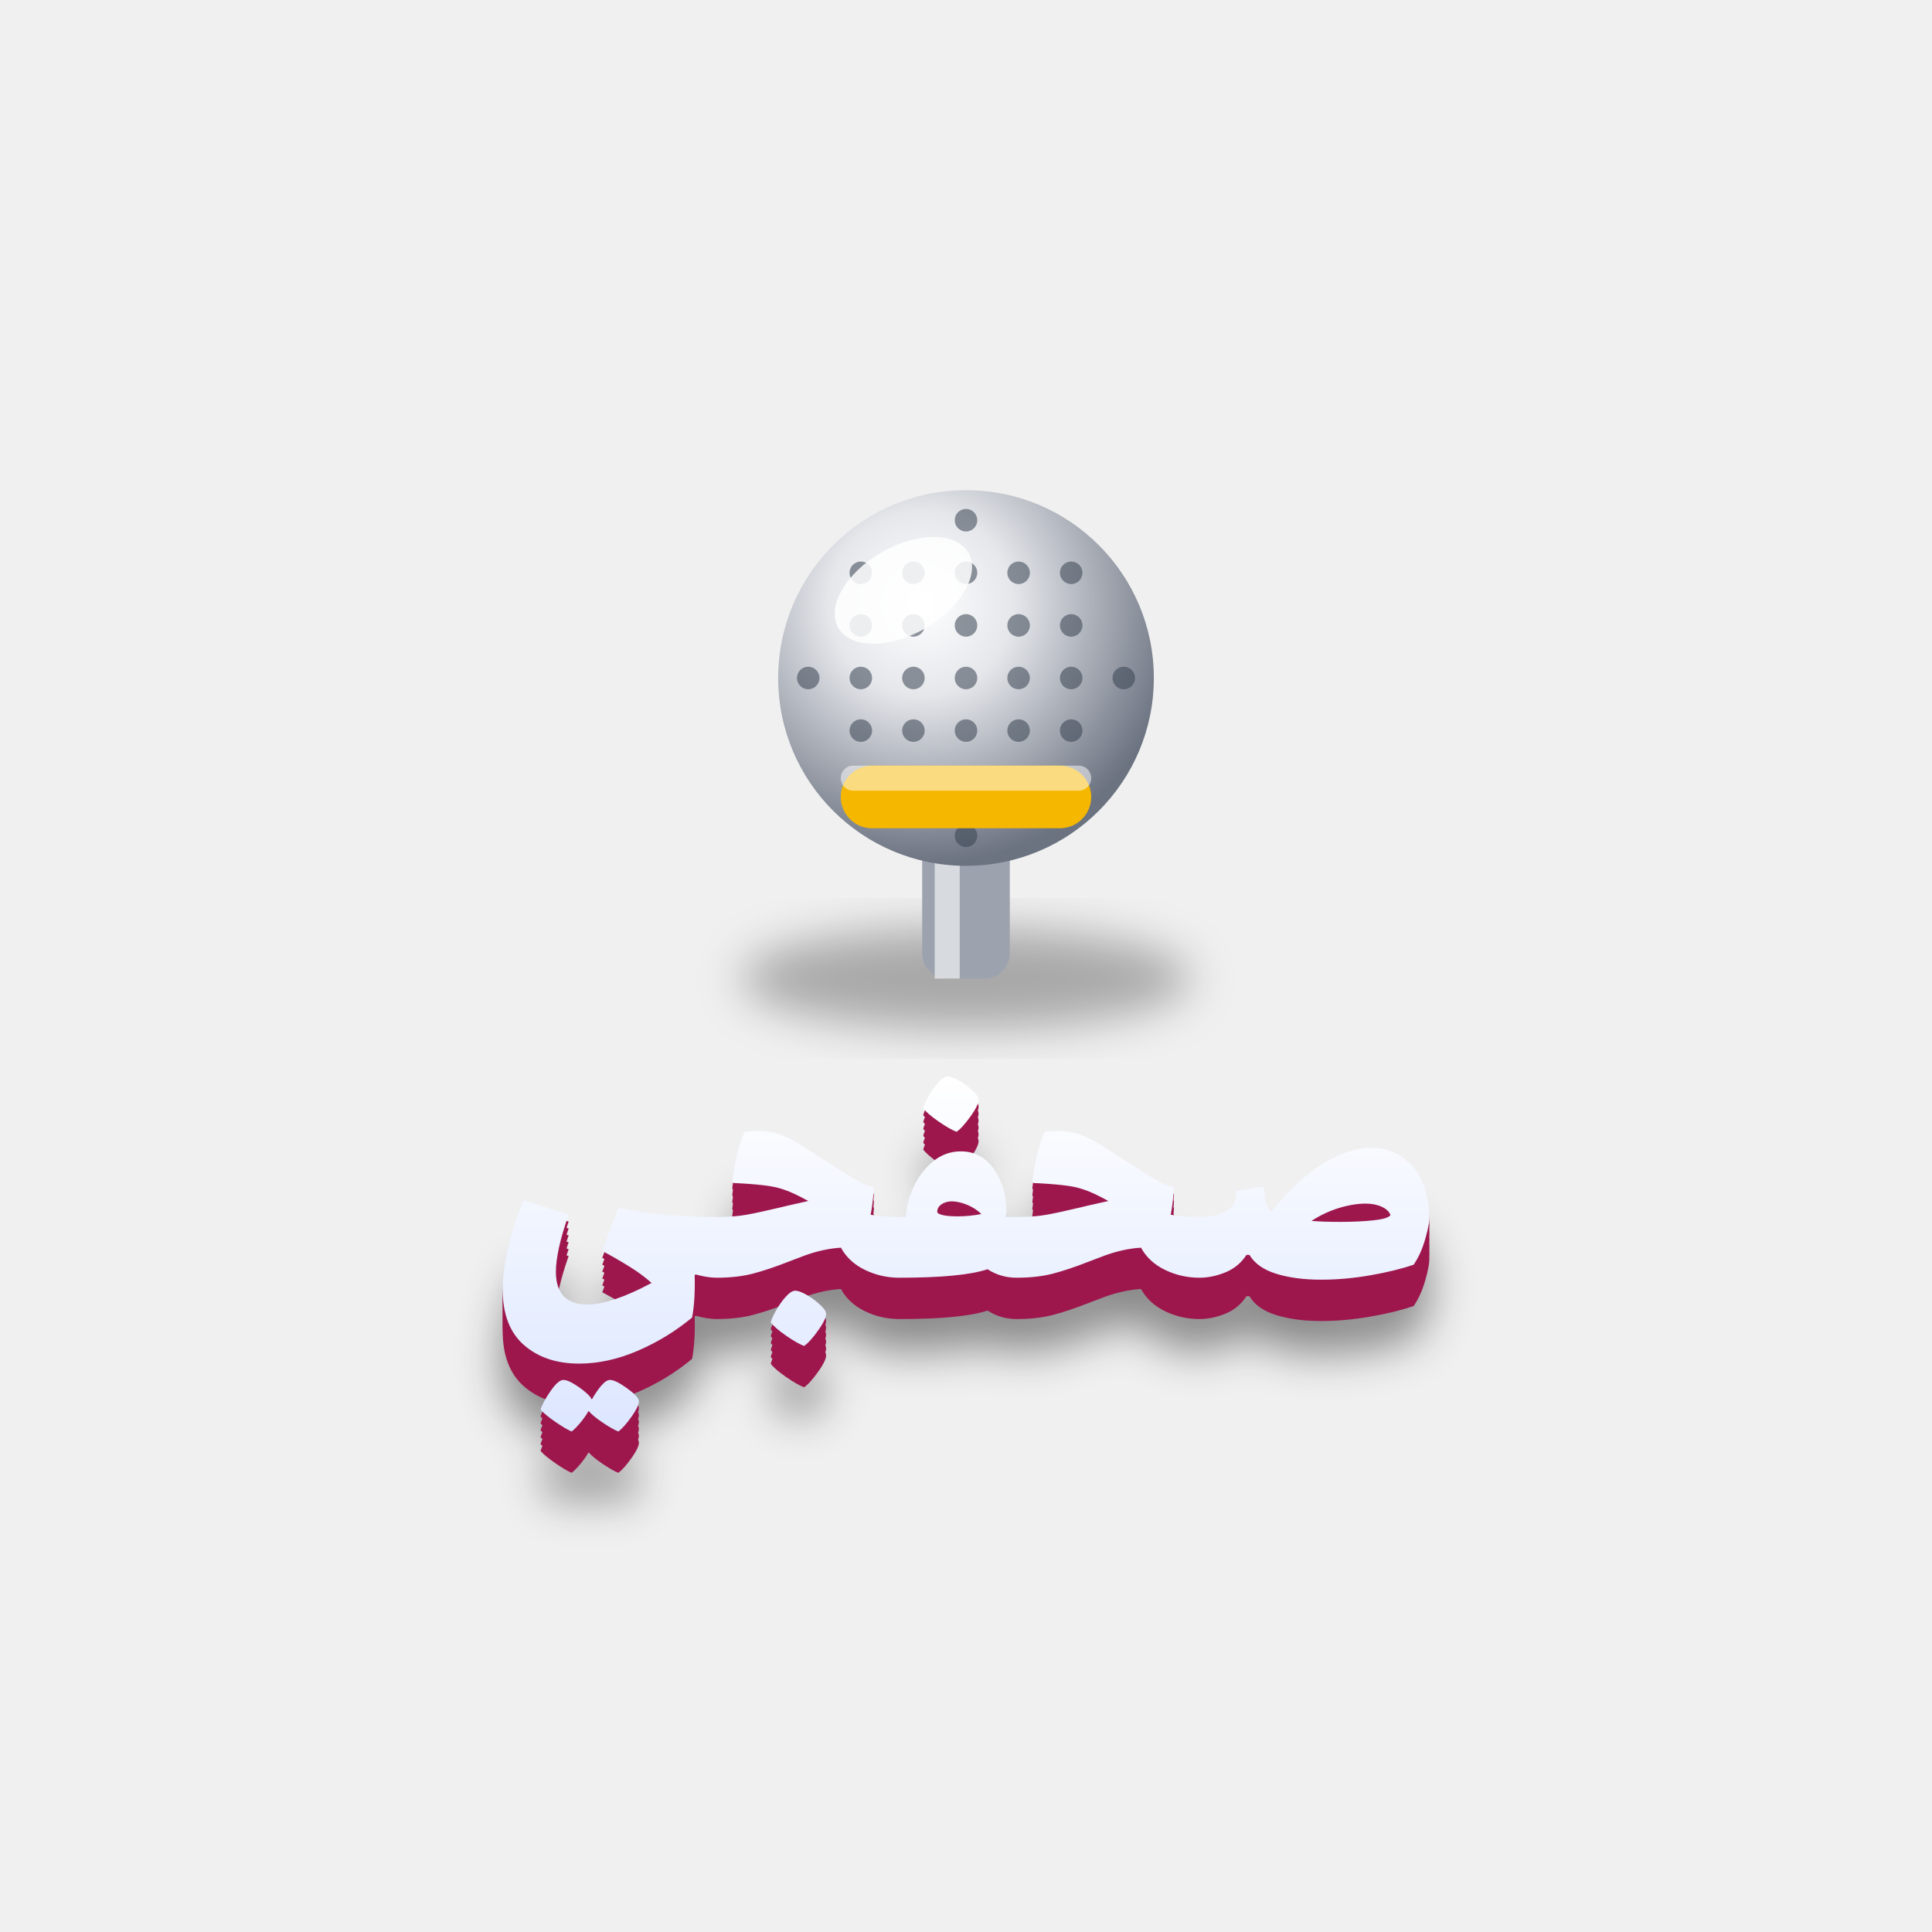
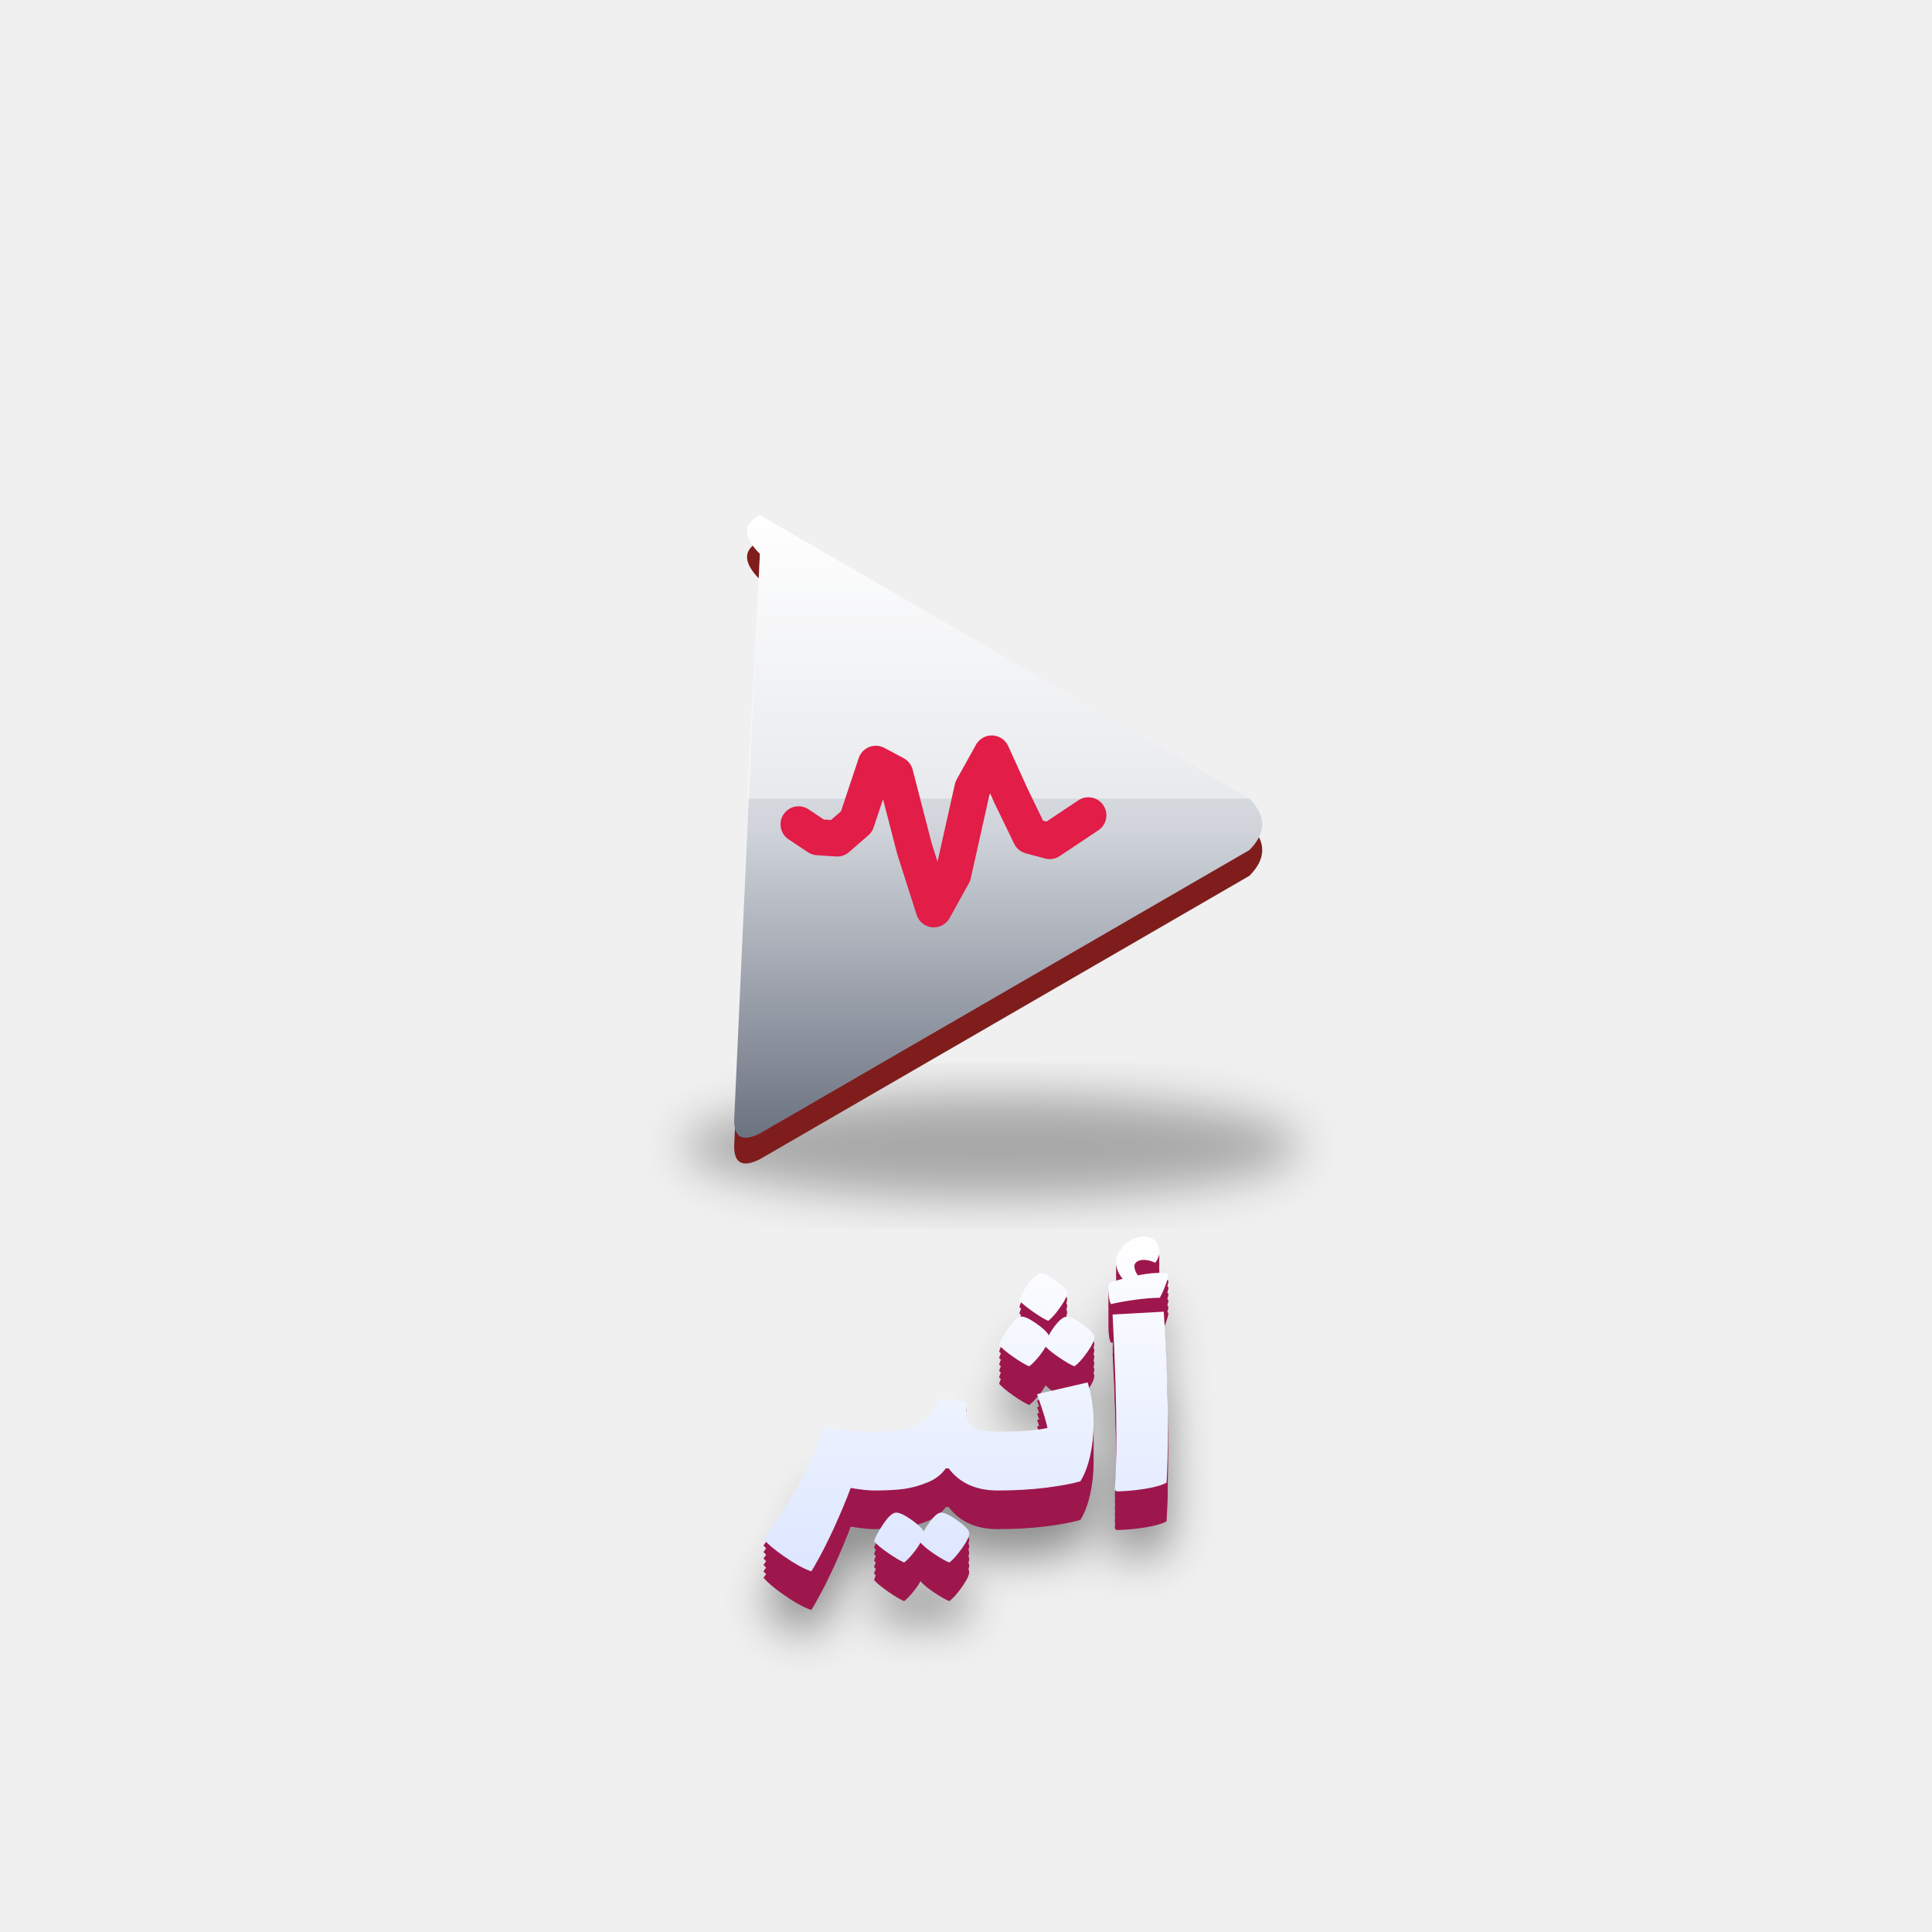
<svg xmlns="http://www.w3.org/2000/svg" xmlns:xlink="http://www.w3.org/1999/xlink" viewBox="0 0 108 108" width="108" height="108">
  <defs>
    <filter id="bl" x="-30%" y="-30%" width="160%" height="160%">
      <feGaussianBlur stdDeviation="1.8" />
    </filter>
    <linearGradient id="hlg" x1="0" y1="0" x2="0" y2="1">
      <stop offset="0" stop-color="#fff" stop-opacity=".55" />
      <stop offset="1" stop-color="#fff" stop-opacity="0" />
    </linearGradient>
    <linearGradient id="gloss" x1="0" y1="0" x2="0" y2="1">
      <stop offset="0" stop-color="#fff" stop-opacity=".42" />
      <stop offset=".55" stop-color="#fff" stop-opacity=".06" />
      <stop offset="1" stop-color="#fff" stop-opacity="0" />
    </linearGradient>
    <linearGradient id="shade" x1="0" y1="0" x2="0" y2="1">
      <stop offset=".55" stop-color="#000" stop-opacity="0" />
      <stop offset="1" stop-color="#000" stop-opacity=".35" />
    </linearGradient>
    <linearGradient id="wf" x1="0" y1="0" x2="0" y2="1">
      <stop offset="0" stop-color="#FFFFFF" />
      <stop offset="1" stop-color="#DCE6FF" />
    </linearGradient>
+     <linearGradient id="gf" x1="0" y1="0" x2="0" y2="1">
+       <stop offset="0" stop-color="#FFF4C2" />
+       <stop offset=".5" stop-color="#F6C343" />
+       <stop offset="1" stop-color="#C98A12" />
+     </linearGradient>
    <radialGradient id="bg" cx="30%" cy="15%" r="100%">
      <stop offset="0" stop-color="#FDBA74" />
-       <stop offset=".5" stop-color="#F43F5E" />
+       <stop offset="0.5" stop-color="#F43F5E" />
      <stop offset="1" stop-color="#9D174D" />
    </radialGradient>
    <radialGradient id="mh" cx="38%" cy="30%" r="70%">
      <stop offset="0" stop-color="#FFFFFF" />
      <stop offset=".35" stop-color="#E5E7EB" />
      <stop offset="1" stop-color="#6B7280" />
    </radialGradient>
  </defs>
-   <g transform="translate(54 54) scale(.7) translate(-54 -57)">
-     <ellipse cx="54" cy="58" rx="18" ry="4" fill="#000" opacity=".3" filter="url(#bl)" />
-     <rect x="50.5" y="44" width="7" height="14" rx="2" fill="#9CA3AF" />
-     <rect x="51.5" y="44" width="2" height="14" fill="#fff" opacity=".6" />
-     <circle cx="54" cy="34" r="15" fill="url(#mh)" />
-     <circle cx="41.4" cy="34.0" r=".9" fill="#374151" opacity=".55" />
-     <circle cx="45.6" cy="25.6" r=".9" fill="#374151" opacity=".55" />
-     <circle cx="45.6" cy="29.8" r=".9" fill="#374151" opacity=".55" />
-     <circle cx="45.6" cy="34.0" r=".9" fill="#374151" opacity=".55" />
-     <circle cx="45.6" cy="38.2" r=".9" fill="#374151" opacity=".55" />
-     <circle cx="45.6" cy="42.4" r=".9" fill="#374151" opacity=".55" />
-     <circle cx="49.8" cy="25.6" r=".9" fill="#374151" opacity=".55" />
-     <circle cx="49.8" cy="29.8" r=".9" fill="#374151" opacity=".55" />
-     <circle cx="49.8" cy="34.0" r=".9" fill="#374151" opacity=".55" />
-     <circle cx="49.8" cy="38.2" r=".9" fill="#374151" opacity=".55" />
-     <circle cx="49.8" cy="42.4" r=".9" fill="#374151" opacity=".55" />
-     <circle cx="54.0" cy="21.4" r=".9" fill="#374151" opacity=".55" />
-     <circle cx="54.0" cy="25.6" r=".9" fill="#374151" opacity=".55" />
-     <circle cx="54.0" cy="29.8" r=".9" fill="#374151" opacity=".55" />
-     <circle cx="54.0" cy="34.0" r=".9" fill="#374151" opacity=".55" />
-     <circle cx="54.0" cy="38.2" r=".9" fill="#374151" opacity=".55" />
-     <circle cx="54.0" cy="42.4" r=".9" fill="#374151" opacity=".55" />
-     <circle cx="54.0" cy="46.6" r=".9" fill="#374151" opacity=".55" />
-     <circle cx="58.2" cy="25.6" r=".9" fill="#374151" opacity=".55" />
-     <circle cx="58.2" cy="29.8" r=".9" fill="#374151" opacity=".55" />
-     <circle cx="58.2" cy="34.0" r=".9" fill="#374151" opacity=".55" />
-     <circle cx="58.2" cy="38.2" r=".9" fill="#374151" opacity=".55" />
-     <circle cx="58.2" cy="42.4" r=".9" fill="#374151" opacity=".55" />
-     <circle cx="62.4" cy="25.6" r=".9" fill="#374151" opacity=".55" />
-     <circle cx="62.4" cy="29.8" r=".9" fill="#374151" opacity=".55" />
-     <circle cx="62.4" cy="34.0" r=".9" fill="#374151" opacity=".55" />
-     <circle cx="62.4" cy="38.2" r=".9" fill="#374151" opacity=".55" />
-     <circle cx="62.4" cy="42.4" r=".9" fill="#374151" opacity=".55" />
-     <circle cx="66.6" cy="34.0" r=".9" fill="#374151" opacity=".55" />
-     <ellipse cx="49" cy="27" rx="6" ry="3.5" fill="#fff" opacity=".85" transform="rotate(-30 49 27)" />
-     <rect x="44" y="41" width="20" height="5" rx="2.5" fill="#F5B700" />
-     <rect x="44" y="41" width="20" height="2" rx="1" fill="#fff" opacity=".5" />
+   <defs>
+     <linearGradient id="scr" x1="0" y1="0" x2="0" y2="1">
+       <stop offset="0" stop-color="#2B1030" />
+       <stop offset="1" stop-color="#0B0410" />
+     </linearGradient>
+     <linearGradient id="chrome" x1="0" y1="0" x2="0" y2="1">
+       <stop offset="0" stop-color="#FFFFFF" />
+       <stop offset=".5" stop-color="#D1D5DB" />
+       <stop offset="1" stop-color="#6B7280" />
+     </linearGradient>
+     <linearGradient id="red" x1="0" y1="0" x2="0" y2="1">
+       <stop offset="0" stop-color="#FF6B81" />
+       <stop offset="1" stop-color="#B0102F" />
+     </linearGradient>
+   </defs>
+   <g transform="translate(54 54) scale(.72) translate(-54 -50)">
+     <ellipse cx="56" cy="64" rx="24" ry="4" fill="#000" opacity=".3" filter="url(#bl)" />
+     <path d="M38 18 Q36 16 38 15 L76 37 Q78 39 76 41 L38 63 Q36 64 36 62 Z" transform="translate(0 2)" fill="#7F1D1D" />
+     <path d="M38 18 Q36 16 38 15 L76 37 Q78 39 76 41 L38 63 Q36 64 36 62 Z" fill="url(#chrome)" />
+     <path d="M38 18 Q36 16 38 15 L76 37 L37 37 Z" fill="#fff" opacity=".45" />
+     <path d="M41 39 L42.5 40.0 L44.0 40.1 L45.5 38.8 L47.0 34.3 L48.5 35.1 L50.0 40.9 L51.5 45.6 L53.0 42.9 L54.5 36.2 L56.0 33.5 L57.5 36.8 L59.0 39.9 L60.5 40.3 L62.0 39.3 L63.5 38.3" fill="none" stroke="#E11D48" stroke-width="2.8" stroke-linecap="round" stroke-linejoin="round" />
    <defs>
-       <path id="w" d="M712 -93Q712 -45 706.0 -22.5Q700 0 685 0Q658 0 621 -10L618 -8Q620 71 610 122Q534 185 443.0 224.0Q352 263 264 263Q160 263 95.0 206.0Q30 149 30 36Q30 -18 46.0 -89.0Q62 -160 94 -238L232 -193Q193 -82 193 -18Q193 32 217.5 57.0Q242 82 288 82Q363 82 486 16Q457 -10 420 -33Q375 -61 335 -82L384 -214Q462 -198 524 -193Q603 -186 685 -186Q701 -186 706.5 -163.0Q712 -140 712 -93ZM384 471Q365 463 336.0 443.5Q307 424 293 408Q283 426 267.0 445.0Q251 464 241 471Q221 462 190.0 440.5Q159 419 146 404Q152 383 176.0 348.0Q200 313 216 313Q232 313 264.0 335.5Q296 358 303 373Q317 348 332.0 330.5Q347 313 359 313Q375 313 409.5 337.5Q444 362 447 376Q449 391 425.0 425.0Q401 459 384 471ZM1272 -93Q1272 -45 1266.0 -22.5Q1260 0 1245 0Q1189 0 1139.5 -24.0Q1090 -48 1066 -92Q1013 -89 955 -68Q928 -58 905 -49Q844 -25 796.0 -12.5Q748 0 685 0Q670 0 664.0 -22.5Q658 -45 658 -93Q658 -140 663.5 -163.0Q669 -186 685 -186Q739 -186 777.5 -193.0Q816 -200 879 -215L904 -221L966 -235Q928 -256 902 -266Q874 -277 842.0 -281.5Q810 -286 759 -289L737 -290L733 -294Q737 -332 748.5 -378.5Q760 -425 771 -447Q792 -450 810 -450Q847 -450 879.0 -438.5Q911 -427 944 -406L979 -383Q1063 -329 1106.0 -303.5Q1149 -278 1167 -278Q1164 -228 1157 -193Q1194 -186 1245 -186Q1261 -186 1266.5 -163.0Q1272 -140 1272 -93ZM851 137Q854 124 866.5 101.5Q879 79 895.0 60.5Q911 42 923 40Q934 38 956.5 50.0Q979 62 998.5 79.5Q1018 97 1020 107Q1024 122 997.5 159.5Q971 197 953 209Q932 201 898.0 177.5Q864 154 851 137ZM1631 -93Q1631 -45 1625.0 -22.5Q1619 0 1604 0Q1555 0 1515 -26Q1437 0 1245 0Q1230 0 1224.0 -22.5Q1218 -45 1218 -93Q1218 -140 1223.5 -163.0Q1229 -186 1245 -186H1265Q1267 -232 1289.0 -279.0Q1311 -326 1348.5 -356.5Q1386 -387 1433 -387Q1497 -387 1535.0 -332.0Q1573 -277 1573 -198V-186H1604Q1620 -186 1625.5 -163.0Q1631 -140 1631 -93ZM1496 -195Q1479 -212 1454.5 -222.5Q1430 -233 1407 -234Q1387 -234 1373.5 -224.5Q1360 -215 1361 -200Q1370 -188 1425 -188Q1459 -188 1496 -195ZM1318 -519Q1321 -532 1333.5 -554.5Q1346 -577 1362.0 -595.5Q1378 -614 1390 -616Q1401 -618 1423.5 -606.0Q1446 -594 1465.5 -576.5Q1485 -559 1487 -549Q1491 -534 1464.5 -496.5Q1438 -459 1420 -447Q1399 -455 1365.0 -478.5Q1331 -502 1318 -519ZM2191 -93Q2191 -45 2185.0 -22.5Q2179 0 2164 0Q2108 0 2058.5 -24.0Q2009 -48 1985 -92Q1932 -89 1874 -68Q1847 -58 1824 -49Q1763 -25 1715.0 -12.5Q1667 0 1604 0Q1589 0 1583.0 -22.5Q1577 -45 1577 -93Q1577 -140 1582.5 -163.0Q1588 -186 1604 -186Q1658 -186 1696.5 -193.0Q1735 -200 1798 -215L1823 -221L1885 -235Q1847 -256 1821 -266Q1793 -277 1761.0 -281.5Q1729 -286 1678 -289L1656 -290L1652 -294Q1656 -332 1667.5 -378.5Q1679 -425 1690 -447Q1711 -450 1729 -450Q1766 -450 1798.0 -438.5Q1830 -427 1863 -406L1898 -383Q1982 -329 2025.0 -303.5Q2068 -278 2086 -278Q2083 -228 2076 -193Q2113 -186 2164 -186Q2180 -186 2185.5 -163.0Q2191 -140 2191 -93ZM2868 -182Q2868 -162 2855.0 -117.0Q2842 -72 2820 -40Q2765 -21 2687.5 -7.5Q2610 6 2537 6Q2458 6 2399.5 -12.0Q2341 -30 2317 -70H2308Q2284 -33 2243.5 -16.5Q2203 0 2164 0Q2149 0 2143.0 -22.5Q2137 -45 2137 -93Q2137 -140 2142.5 -163.0Q2148 -186 2164 -186Q2212 -186 2245.5 -204.0Q2279 -222 2276 -266L2360 -279Q2364 -246 2368.5 -228.5Q2373 -211 2384 -202Q2464 -302 2543.0 -350.0Q2622 -398 2690 -398Q2742 -398 2782.5 -371.0Q2823 -344 2845.5 -295.0Q2868 -246 2868 -182ZM2594 -171Q2654 -171 2698.5 -176.0Q2743 -181 2749 -192Q2743 -208 2722.0 -217.5Q2701 -227 2673 -227Q2635 -227 2591.0 -213.5Q2547 -200 2507 -174Q2544 -171 2594 -171Z" transform="translate(16.218 81.894) scale(0.026075)" />
+       <path id="w" d="M332 -93Q332 -45 326.0 -22.5Q320 0 305 0Q278 0 231 -8Q212 44 177 121Q154 171 132.5 210.5Q111 250 106 256Q69 243 18 207Q-24 178 -45 154Q15 72 60 -7Q110 -96 142 -195L151 -201Q193 -192 237.5 -189.0Q282 -186 305 -186Q321 -186 326.5 -163.0Q332 -140 332 -93ZM723 -93Q723 -45 717.0 -22.5Q711 0 696 0Q594 0 541 -70H532Q511 -40 473 -25Q436 -10 400.0 -5.0Q364 0 305 0Q290 0 284.0 -22.5Q278 -45 278 -93Q278 -140 283.5 -163.0Q289 -186 305 -186Q360 -186 397.0 -193.0Q434 -200 464.0 -223.0Q494 -246 513 -292L597 -279Q596 -271 596 -257Q596 -215 618.0 -200.5Q640 -186 696 -186Q712 -186 717.5 -163.0Q723 -140 723 -93ZM543 228Q524 220 495.0 200.5Q466 181 452 165Q442 183 426.0 202.0Q410 221 400 228Q380 219 349.0 197.5Q318 176 305 161Q311 140 335.0 105.0Q359 70 375 70Q391 70 423.0 92.5Q455 115 462 130Q476 105 491.0 87.5Q506 70 518 70Q534 70 568.5 94.5Q603 119 606 133Q608 148 584.0 182.0Q560 216 543 228ZM1000 -212Q1000 -159 989.0 -110.0Q978 -61 958 -29Q916 -17 847.0 -8.5Q778 0 696 0Q681 0 675.0 -22.5Q669 -45 669 -93Q669 -140 674.5 -163.0Q680 -186 696 -186Q803 -186 854 -198Q846 -232 834.5 -265.0Q823 -298 821 -305L981 -342Q1000 -282 1000 -212ZM765 -601Q768 -613 780.0 -634.0Q792 -655 806.5 -671.0Q821 -687 832 -687Q848 -687 880.5 -664.0Q913 -641 916 -628Q918 -614 895.0 -581.0Q872 -548 856 -537Q838 -545 808.0 -566.0Q778 -587 765 -601ZM939 -393Q922 -400 893.0 -419.5Q864 -439 848 -455Q838 -437 822.0 -418.5Q806 -400 796 -393Q777 -401 745.5 -423.0Q714 -445 701 -460Q706 -480 729.5 -513.5Q753 -547 769 -550Q783 -553 816.5 -530.0Q850 -507 858 -491Q871 -515 887.0 -532.5Q903 -550 915 -550Q932 -550 965.5 -525.5Q999 -501 1002 -487Q1004 -472 980.0 -438.0Q956 -404 939 -393ZM1067 -2Q1072 -82 1072 -168Q1072 -329 1060 -557L1222 -566Q1235 -374 1235 -202Q1235 -93 1231 -25Q1210 -13 1164.0 -5.5Q1118 2 1073 3ZM1237 -683Q1235 -669 1225.0 -643.5Q1215 -618 1209 -610Q1178 -610 1133.5 -604.0Q1089 -598 1055 -590Q1051 -596 1049.0 -609.5Q1047 -623 1047 -637Q1047 -652 1049 -656Q1067 -664 1092 -670Q1071 -695 1071 -722Q1071 -743 1084.5 -762.0Q1098 -781 1118.5 -792.5Q1139 -804 1159 -804Q1175 -804 1186 -797Q1208 -784 1208 -757Q1208 -737 1195 -721Q1175 -730 1159 -730Q1146 -730 1137.5 -724.5Q1129 -719 1129 -710Q1129 -696 1140 -681Q1180 -689 1214 -689L1233 -688Z" transform="translate(39.381 90.721) scale(0.024528)" />
    </defs>
-     <use xlink:href="#w" fill="#000" opacity=".45" filter="url(#bl)" transform="translate(0 5.8)" />
-     <use xlink:href="#w" fill="#9D174D" transform="translate(0 3.30)" />
-     <use xlink:href="#w" fill="#9D174D" transform="translate(0 2.75)" />
-     <use xlink:href="#w" fill="#9D174D" transform="translate(0 2.20)" />
-     <use xlink:href="#w" fill="#9D174D" transform="translate(0 1.65)" />
-     <use xlink:href="#w" fill="#9D174D" transform="translate(0 1.10)" />
-     <use xlink:href="#w" fill="#9D174D" transform="translate(0 0.55)" />
+     <use xlink:href="#w" fill="#000" opacity=".45" filter="url(#bl)" transform="translate(0 5)" />
+     <use xlink:href="#w" fill="#9D174D" transform="translate(0 3.00)" />
+     <use xlink:href="#w" fill="#9D174D" transform="translate(0 2.50)" />
+     <use xlink:href="#w" fill="#9D174D" transform="translate(0 2.00)" />
+     <use xlink:href="#w" fill="#9D174D" transform="translate(0 1.50)" />
+     <use xlink:href="#w" fill="#9D174D" transform="translate(0 1.00)" />
+     <use xlink:href="#w" fill="#9D174D" transform="translate(0 0.50)" />
    <use xlink:href="#w" fill="url(#wf)" />
    <clipPath id="wc">
      <use xlink:href="#w" />
    </clipPath>
-     <rect width="108" height="78" fill="url(#hlg)" clip-path="url(#wc)" />
+     <rect width="108" height="84" fill="url(#hlg)" clip-path="url(#wc)" />
  </g>
</svg>
